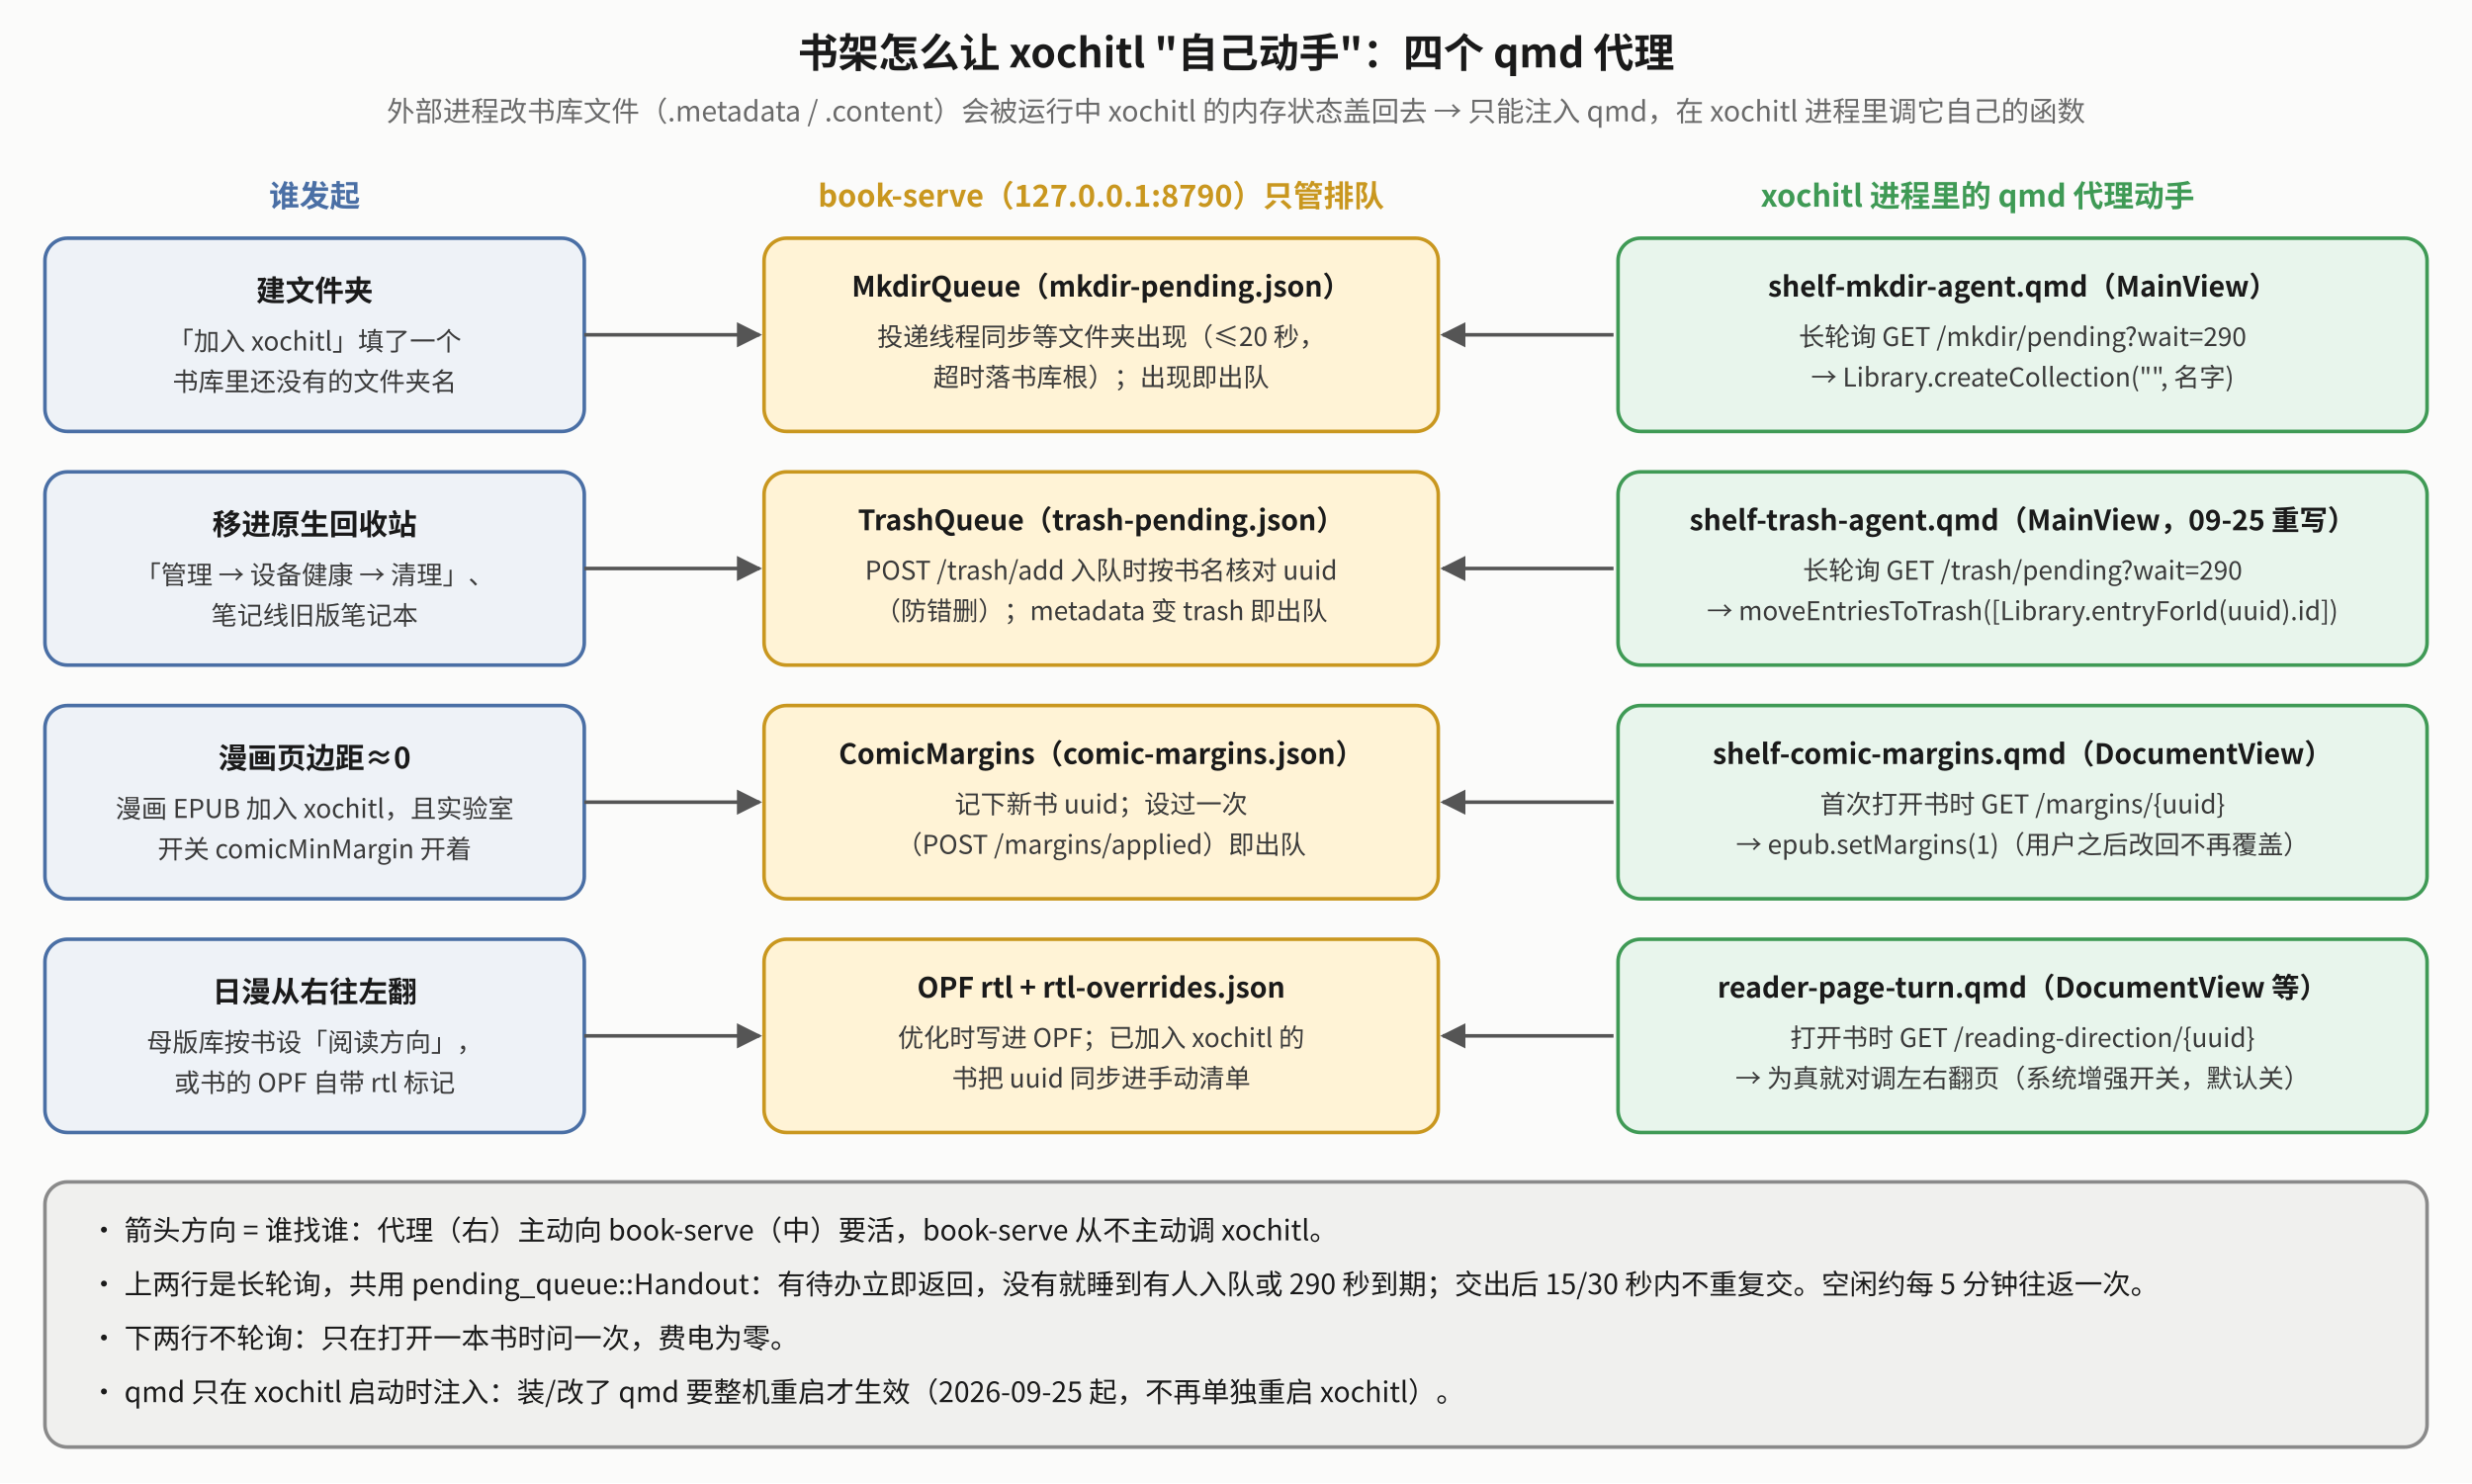
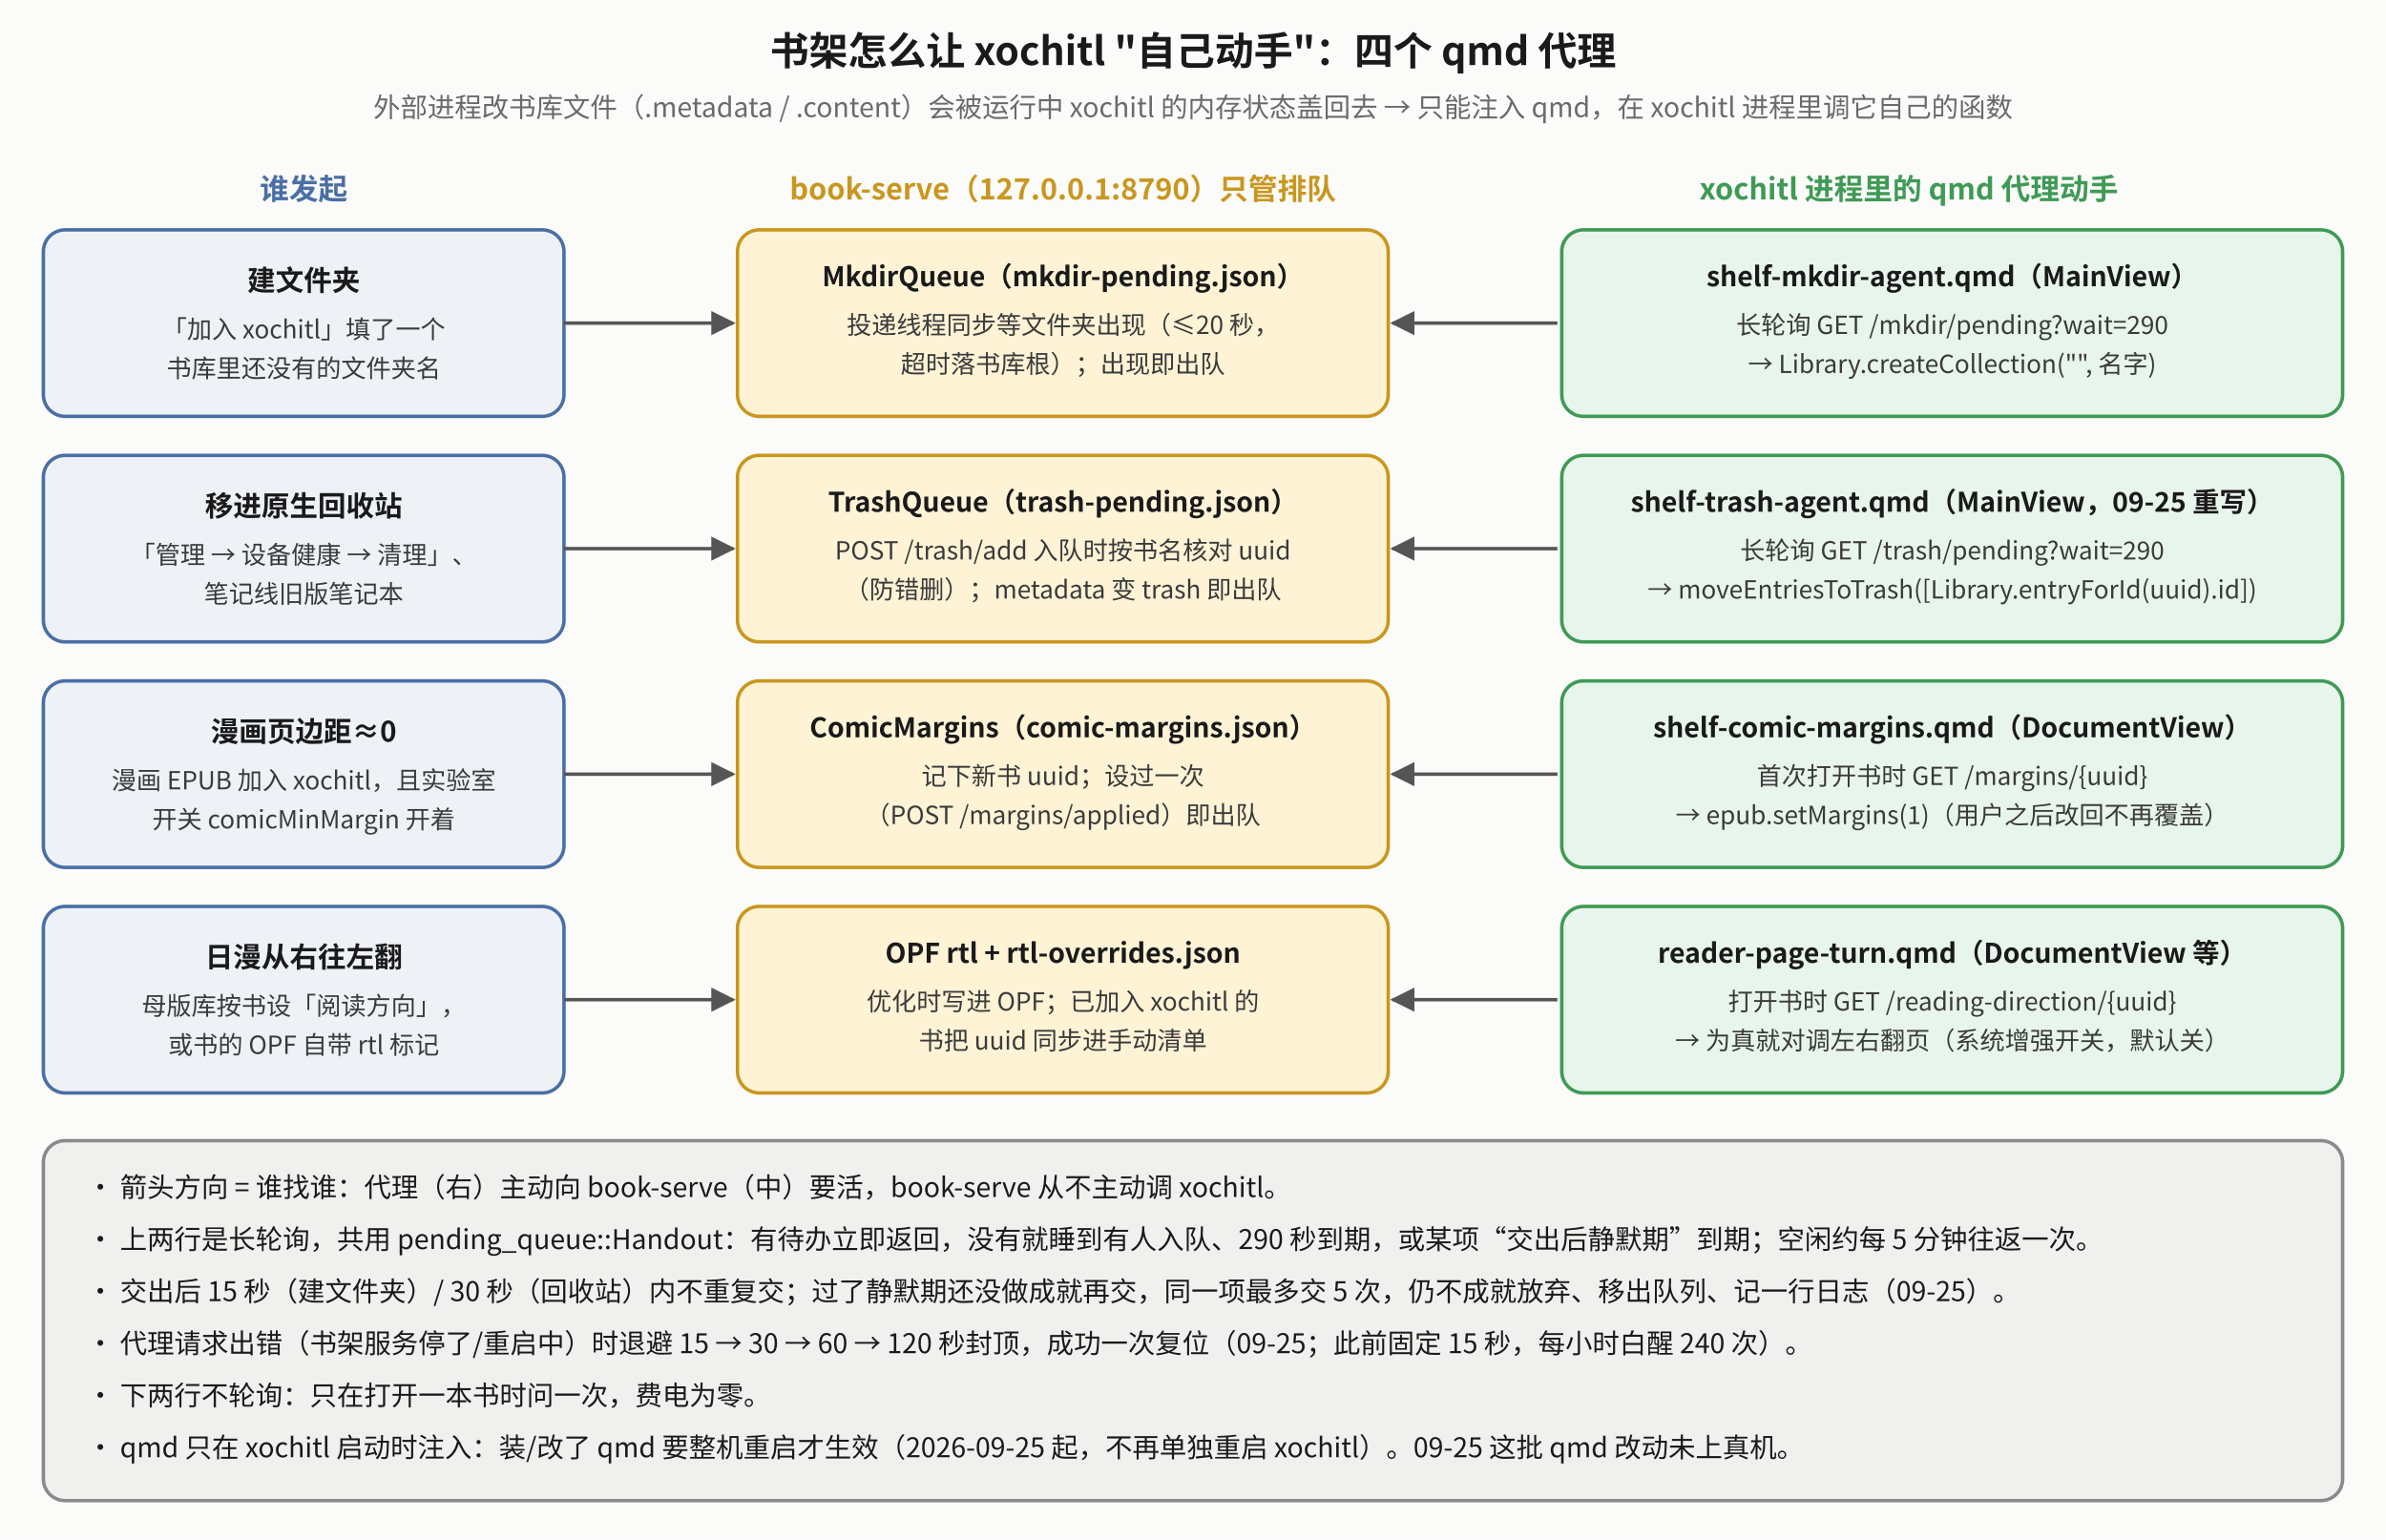
- <svg xmlns="http://www.w3.org/2000/svg" viewBox="0 0 1100 660" font-family="Noto Sans CJK SC, sans-serif">
+ <svg xmlns="http://www.w3.org/2000/svg" viewBox="0 0 1100 710" font-family="Noto Sans CJK SC, sans-serif">
  <defs>
    <marker id="ar" viewBox="0 0 10 10" refX="9" refY="5" markerWidth="7" markerHeight="7" orient="auto-start-reverse">
      <path d="M0,0 L10,5 L0,10 z" fill="#555" />
    </marker>
  </defs>
-   <rect x="0" y="0" width="1100" height="660" fill="#fbfbfa" />
+   <rect x="0" y="0" width="1100" height="710" fill="#fbfbfa" />
  <text x="550" y="30" text-anchor="middle" font-size="18" font-weight="bold" fill="#1a1a1a">书架怎么让 xochitl "自己动手"：四个 qmd 代理</text>
  <text x="550" y="54" text-anchor="middle" font-size="12.5" fill="#6a6a6a">外部进程改书库文件（.metadata / .content）会被运行中 xochitl 的内存状态盖回去 → 只能注入 qmd，在 xochitl 进程里调它自己的函数</text>
  <text x="140" y="92" text-anchor="middle" font-size="13.5" font-weight="bold" fill="#4a6fa5">谁发起</text>
  <text x="490" y="92" text-anchor="middle" font-size="13.5" font-weight="bold" fill="#c9971f">book-serve（127.0.0.1:8790）只管排队</text>
  <text x="880" y="92" text-anchor="middle" font-size="13.5" font-weight="bold" fill="#3f9a55">xochitl 进程里的 qmd 代理动手</text>
  <rect x="20" y="106" width="240" height="86" rx="10" fill="#eef2f7" stroke="#4a6fa5" stroke-width="1.6" />
  <text x="140" y="134" text-anchor="middle" font-size="13" font-weight="bold" fill="#1a1a1a">建文件夹</text>
  <text x="140" y="156" text-anchor="middle" font-size="11.5" fill="#3a3a3a">「加入 xochitl」填了一个</text>
  <text x="140" y="174" text-anchor="middle" font-size="11.5" fill="#3a3a3a">书库里还没有的文件夹名</text>
  <rect x="340" y="106" width="300" height="86" rx="10" fill="#fff3d6" stroke="#c9971f" stroke-width="1.6" />
  <text x="490" y="132" text-anchor="middle" font-size="12.5" font-weight="bold" fill="#1a1a1a">MkdirQueue（mkdir-pending.json）</text>
  <text x="490" y="154" text-anchor="middle" font-size="11.5" fill="#3a3a3a">投递线程同步等文件夹出现（≤20 秒，</text>
  <text x="490" y="172" text-anchor="middle" font-size="11.5" fill="#3a3a3a">超时落书库根）；出现即出队</text>
  <rect x="720" y="106" width="360" height="86" rx="10" fill="#e8f5ec" stroke="#3f9a55" stroke-width="1.6" />
  <text x="900" y="132" text-anchor="middle" font-size="12.5" font-weight="bold" fill="#1a1a1a">shelf-mkdir-agent.qmd（MainView）</text>
  <text x="900" y="154" text-anchor="middle" font-size="11.5" fill="#3a3a3a">长轮询 GET /mkdir/pending?wait=290</text>
  <text x="900" y="172" text-anchor="middle" font-size="11.5" fill="#3a3a3a">→ Library.createCollection("", 名字)</text>
  <line x1="260" y1="149" x2="338" y2="149" stroke="#555" stroke-width="1.6" marker-end="url(#ar)" />
  <line x1="718" y1="149" x2="642" y2="149" stroke="#555" stroke-width="1.6" marker-end="url(#ar)" />
  <rect x="20" y="210" width="240" height="86" rx="10" fill="#eef2f7" stroke="#4a6fa5" stroke-width="1.6" />
  <text x="140" y="238" text-anchor="middle" font-size="13" font-weight="bold" fill="#1a1a1a">移进原生回收站</text>
  <text x="140" y="260" text-anchor="middle" font-size="11.5" fill="#3a3a3a">「管理 → 设备健康 → 清理」、</text>
  <text x="140" y="278" text-anchor="middle" font-size="11.5" fill="#3a3a3a">笔记线旧版笔记本</text>
  <rect x="340" y="210" width="300" height="86" rx="10" fill="#fff3d6" stroke="#c9971f" stroke-width="1.6" />
  <text x="490" y="236" text-anchor="middle" font-size="12.5" font-weight="bold" fill="#1a1a1a">TrashQueue（trash-pending.json）</text>
  <text x="490" y="258" text-anchor="middle" font-size="11.5" fill="#3a3a3a">POST /trash/add 入队时按书名核对 uuid</text>
  <text x="490" y="276" text-anchor="middle" font-size="11.5" fill="#3a3a3a">（防错删）；metadata 变 trash 即出队</text>
  <rect x="720" y="210" width="360" height="86" rx="10" fill="#e8f5ec" stroke="#3f9a55" stroke-width="1.6" />
  <text x="900" y="236" text-anchor="middle" font-size="12.5" font-weight="bold" fill="#1a1a1a">shelf-trash-agent.qmd（MainView，09-25 重写）</text>
  <text x="900" y="258" text-anchor="middle" font-size="11.5" fill="#3a3a3a">长轮询 GET /trash/pending?wait=290</text>
  <text x="900" y="276" text-anchor="middle" font-size="11.5" fill="#3a3a3a">→ moveEntriesToTrash([Library.entryForId(uuid).id])</text>
  <line x1="260" y1="253" x2="338" y2="253" stroke="#555" stroke-width="1.6" marker-end="url(#ar)" />
  <line x1="718" y1="253" x2="642" y2="253" stroke="#555" stroke-width="1.6" marker-end="url(#ar)" />
  <rect x="20" y="314" width="240" height="86" rx="10" fill="#eef2f7" stroke="#4a6fa5" stroke-width="1.6" />
  <text x="140" y="342" text-anchor="middle" font-size="13" font-weight="bold" fill="#1a1a1a">漫画页边距≈0</text>
  <text x="140" y="364" text-anchor="middle" font-size="11.5" fill="#3a3a3a">漫画 EPUB 加入 xochitl，且实验室</text>
  <text x="140" y="382" text-anchor="middle" font-size="11.5" fill="#3a3a3a">开关 comicMinMargin 开着</text>
  <rect x="340" y="314" width="300" height="86" rx="10" fill="#fff3d6" stroke="#c9971f" stroke-width="1.6" />
  <text x="490" y="340" text-anchor="middle" font-size="12.5" font-weight="bold" fill="#1a1a1a">ComicMargins（comic-margins.json）</text>
  <text x="490" y="362" text-anchor="middle" font-size="11.5" fill="#3a3a3a">记下新书 uuid；设过一次</text>
  <text x="490" y="380" text-anchor="middle" font-size="11.5" fill="#3a3a3a">（POST /margins/applied）即出队</text>
  <rect x="720" y="314" width="360" height="86" rx="10" fill="#e8f5ec" stroke="#3f9a55" stroke-width="1.6" />
  <text x="900" y="340" text-anchor="middle" font-size="12.5" font-weight="bold" fill="#1a1a1a">shelf-comic-margins.qmd（DocumentView）</text>
  <text x="900" y="362" text-anchor="middle" font-size="11.5" fill="#3a3a3a">首次打开书时 GET /margins/{uuid}</text>
  <text x="900" y="380" text-anchor="middle" font-size="11.5" fill="#3a3a3a">→ epub.setMargins(1)（用户之后改回不再覆盖）</text>
  <line x1="260" y1="357" x2="338" y2="357" stroke="#555" stroke-width="1.6" marker-end="url(#ar)" />
  <line x1="718" y1="357" x2="642" y2="357" stroke="#555" stroke-width="1.6" marker-end="url(#ar)" />
  <rect x="20" y="418" width="240" height="86" rx="10" fill="#eef2f7" stroke="#4a6fa5" stroke-width="1.6" />
  <text x="140" y="446" text-anchor="middle" font-size="13" font-weight="bold" fill="#1a1a1a">日漫从右往左翻</text>
  <text x="140" y="468" text-anchor="middle" font-size="11.5" fill="#3a3a3a">母版库按书设「阅读方向」，</text>
  <text x="140" y="486" text-anchor="middle" font-size="11.5" fill="#3a3a3a">或书的 OPF 自带 rtl 标记</text>
  <rect x="340" y="418" width="300" height="86" rx="10" fill="#fff3d6" stroke="#c9971f" stroke-width="1.6" />
  <text x="490" y="444" text-anchor="middle" font-size="12.5" font-weight="bold" fill="#1a1a1a">OPF rtl + rtl-overrides.json</text>
  <text x="490" y="466" text-anchor="middle" font-size="11.5" fill="#3a3a3a">优化时写进 OPF；已加入 xochitl 的</text>
  <text x="490" y="484" text-anchor="middle" font-size="11.5" fill="#3a3a3a">书把 uuid 同步进手动清单</text>
  <rect x="720" y="418" width="360" height="86" rx="10" fill="#e8f5ec" stroke="#3f9a55" stroke-width="1.6" />
  <text x="900" y="444" text-anchor="middle" font-size="12.5" font-weight="bold" fill="#1a1a1a">reader-page-turn.qmd（DocumentView 等）</text>
  <text x="900" y="466" text-anchor="middle" font-size="11.5" fill="#3a3a3a">打开书时 GET /reading-direction/{uuid}</text>
  <text x="900" y="484" text-anchor="middle" font-size="11.5" fill="#3a3a3a">→ 为真就对调左右翻页（系统增强开关，默认关）</text>
  <line x1="260" y1="461" x2="338" y2="461" stroke="#555" stroke-width="1.6" marker-end="url(#ar)" />
  <line x1="718" y1="461" x2="642" y2="461" stroke="#555" stroke-width="1.6" marker-end="url(#ar)" />
-   <rect x="20" y="526" width="1060" height="118" rx="10" fill="#f0f0ee" stroke="#8a8a8a" stroke-width="1.6" />
+   <rect x="20" y="526" width="1060" height="166" rx="10" fill="#f0f0ee" stroke="#8a8a8a" stroke-width="1.6" />
  <text x="40" y="552" font-size="12.5" fill="#1a1a1a">• 箭头方向 = 谁找谁：代理（右）主动向 book-serve（中）要活，book-serve 从不主动调 xochitl。</text>
-   <text x="40" y="576" font-size="12.5" fill="#1a1a1a">• 上两行是长轮询，共用 pending_queue::Handout：有待办立即返回，没有就睡到有人入队或 290 秒到期；交出后 15/30 秒内不重复交。空闲约每 5 分钟往返一次。</text>
-   <text x="40" y="600" font-size="12.5" fill="#1a1a1a">• 下两行不轮询：只在打开一本书时问一次，费电为零。</text>
-   <text x="40" y="624" font-size="12.5" fill="#1a1a1a">• qmd 只在 xochitl 启动时注入：装/改了 qmd 要整机重启才生效（2026-09-25 起，不再单独重启 xochitl）。</text>
+   <text x="40" y="576" font-size="12.5" fill="#1a1a1a">• 上两行是长轮询，共用 pending_queue::Handout：有待办立即返回，没有就睡到有人入队、290 秒到期，或某项“交出后静默期”到期；空闲约每 5 分钟往返一次。</text>
+   <text x="40" y="600" font-size="12.5" fill="#1a1a1a">• 交出后 15 秒（建文件夹）/ 30 秒（回收站）内不重复交；过了静默期还没做成就再交，同一项最多交 5 次，仍不成就放弃、移出队列、记一行日志（09-25）。</text>
+   <text x="40" y="624" font-size="12.5" fill="#1a1a1a">• 代理请求出错（书架服务停了/重启中）时退避 15 → 30 → 60 → 120 秒封顶，成功一次复位（09-25；此前固定 15 秒，每小时白醒 240 次）。</text>
+   <text x="40" y="648" font-size="12.5" fill="#1a1a1a">• 下两行不轮询：只在打开一本书时问一次，费电为零。</text>
+   <text x="40" y="672" font-size="12.5" fill="#1a1a1a">• qmd 只在 xochitl 启动时注入：装/改了 qmd 要整机重启才生效（2026-09-25 起，不再单独重启 xochitl）。09-25 这批 qmd 改动未上真机。</text>
</svg>
